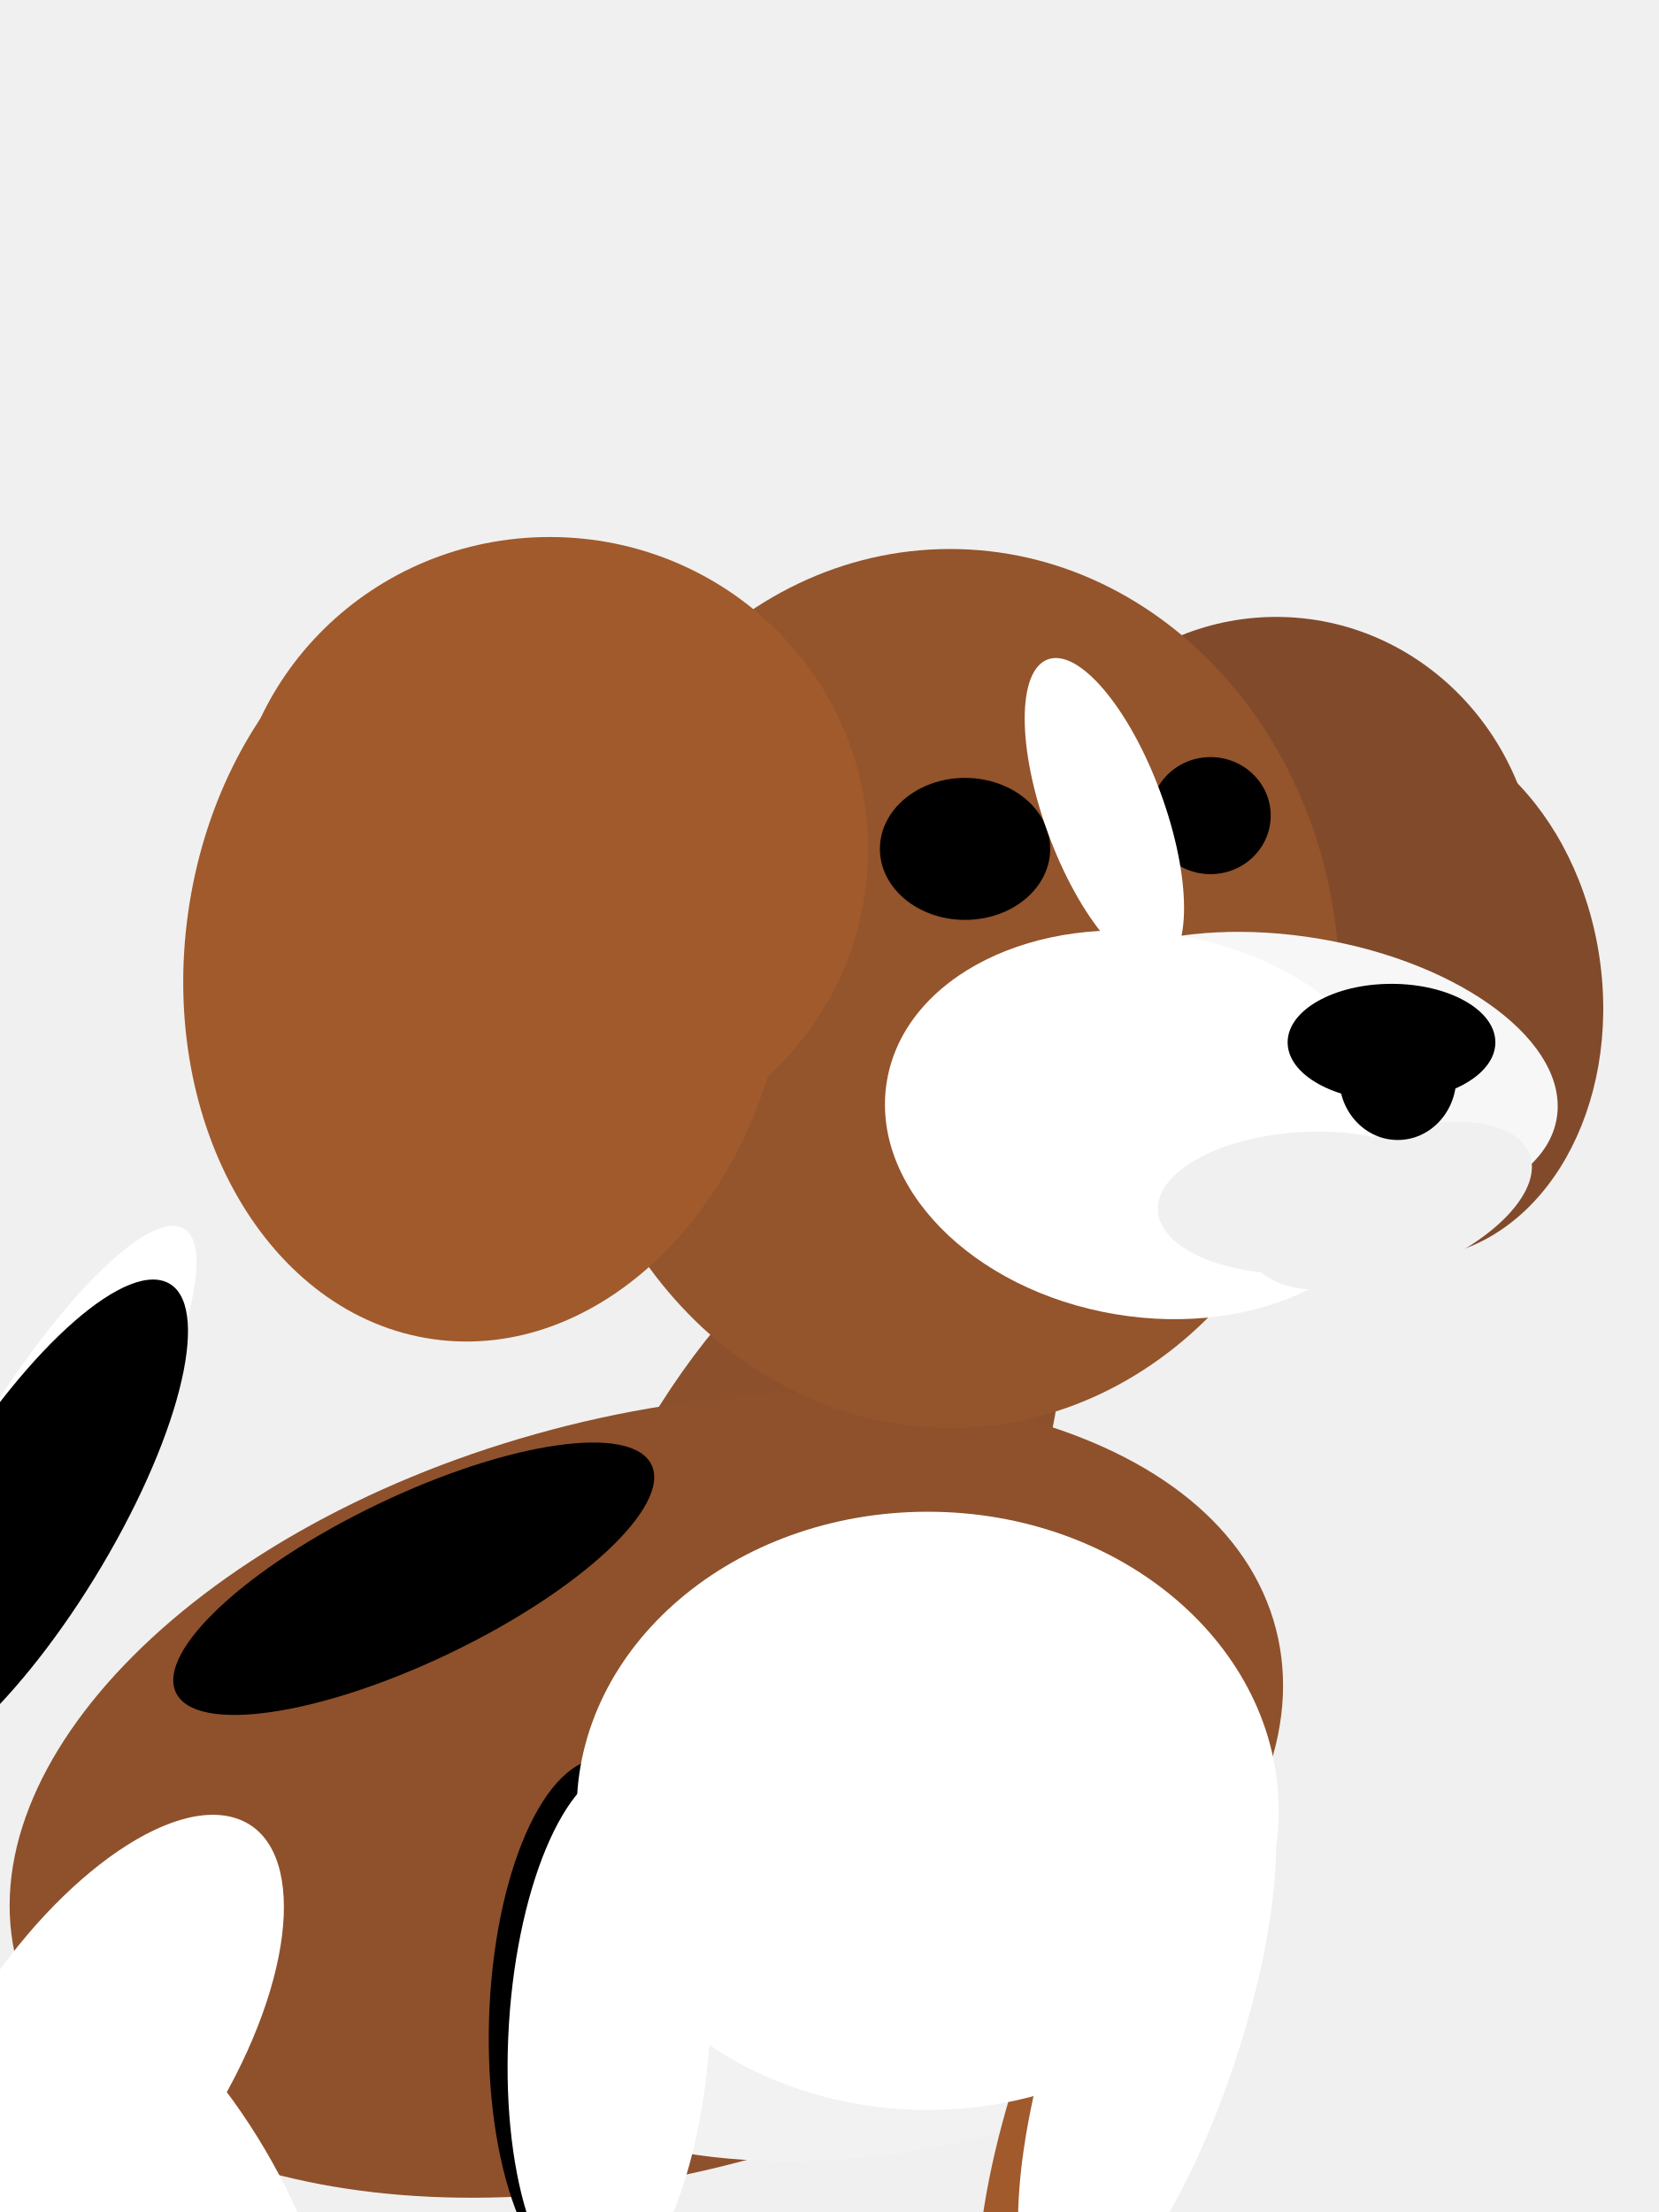
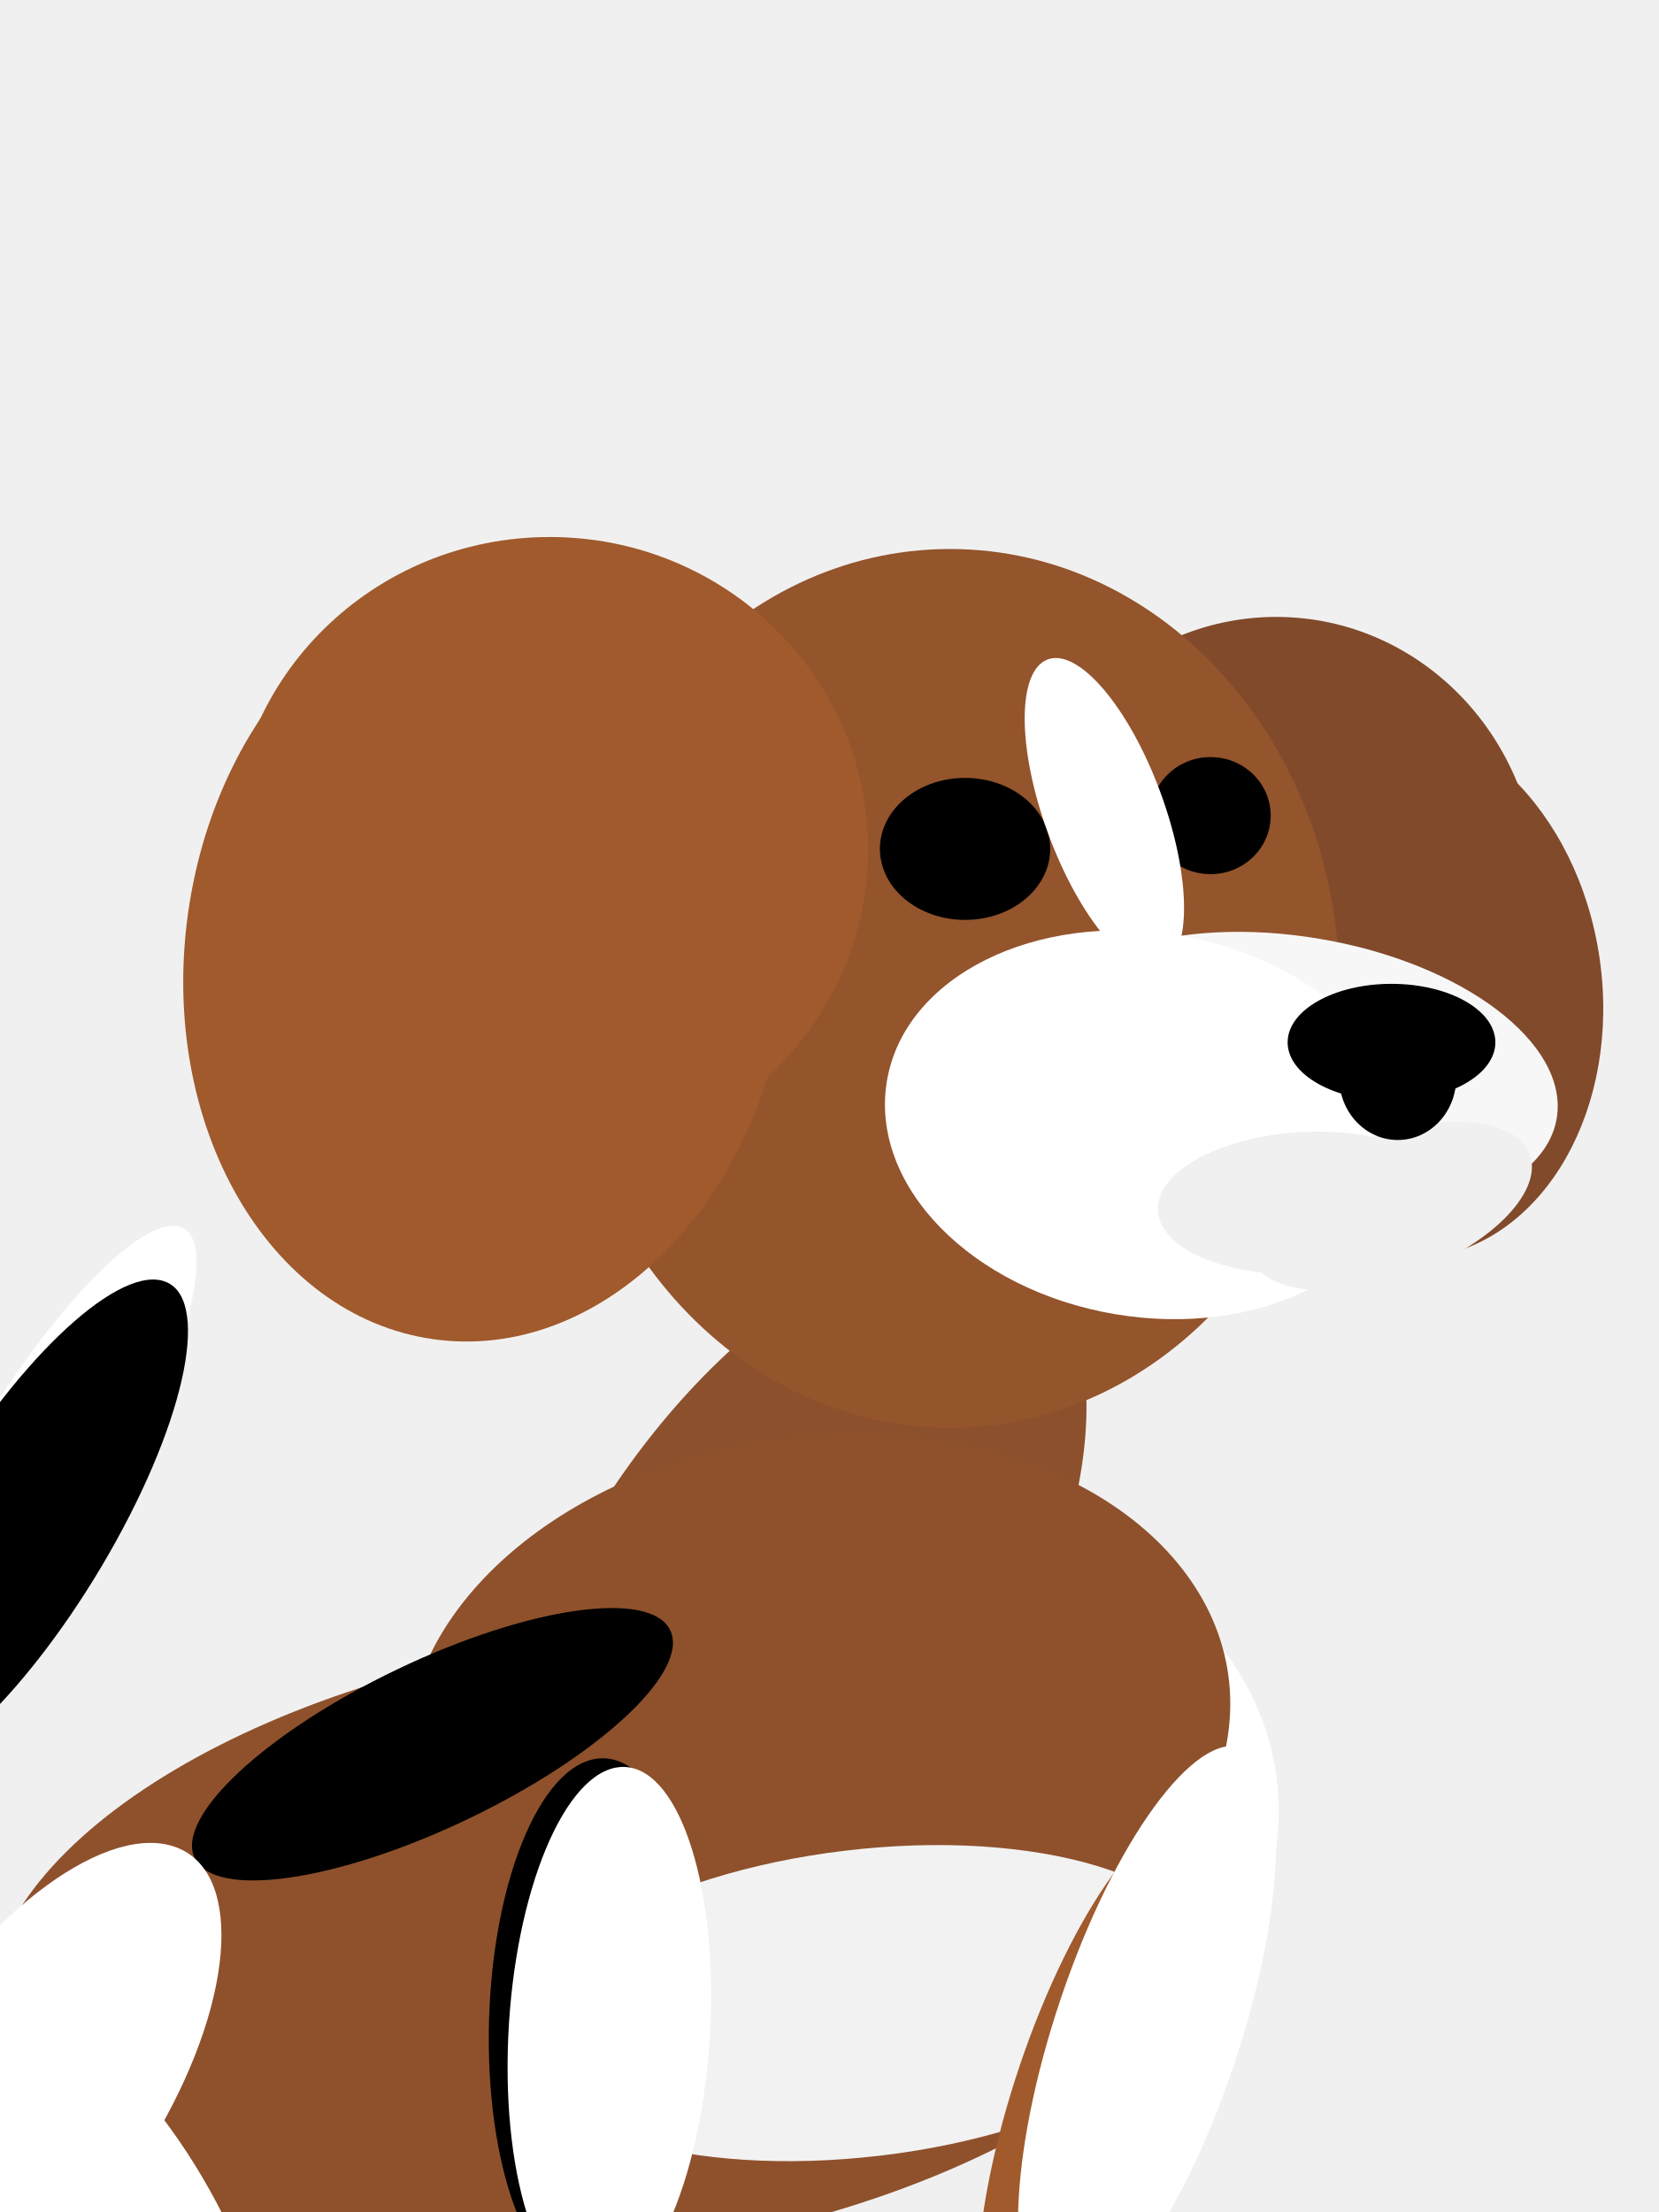
<svg xmlns="http://www.w3.org/2000/svg" width="150" height="200" viewBox="0 0 150 200" id="svg2" version="1.1">
  <defs id="defs4" />
  <g id="layer1" transform="translate(0,-852.3622)" style="display:inline">
-     <ellipse ry="36.151" rx="17.598" cy="859.651" cx="532.183" id="ellipse4204" style="color:#000000;clip-rule:nonzero;display:inline;overflow:visible;visibility:visible;opacity:1;isolation:auto;mix-blend-mode:normal;color-interpolation:sRGB;color-interpolation-filters:linearRGB;solid-color:#000000;solid-opacity:1;fill:#8c502c;fill-opacity:1;fill-rule:nonzero;stroke:none;stroke-width:3;stroke-linecap:butt;stroke-linejoin:miter;stroke-miterlimit:4;stroke-dasharray:none;stroke-dashoffset:0;stroke-opacity:1;color-rendering:auto;image-rendering:auto;shape-rendering:auto;text-rendering:auto;enable-background:accumulate" transform="matrix(0.8983465,0.4392875,-0.471535,0.8818473,0,0)" />
-     <ellipse ry="34.184" rx="58.875" cy="992.984" cx="-241.43" id="ellipse4200" style="color:#000000;clip-rule:nonzero;display:inline;overflow:visible;visibility:visible;opacity:1;isolation:auto;mix-blend-mode:normal;color-interpolation:sRGB;color-interpolation-filters:linearRGB;solid-color:#000000;solid-opacity:1;fill:#8e512c;fill-opacity:1;fill-rule:nonzero;stroke:none;stroke-width:3;stroke-linecap:butt;stroke-linejoin:miter;stroke-miterlimit:4;stroke-dasharray:none;stroke-dashoffset:0;stroke-opacity:1;color-rendering:auto;image-rendering:auto;shape-rendering:auto;text-rendering:auto;enable-background:accumulate" transform="matrix(0.9627455,-0.270409,0.2929316,0.9561334,0,0)" />
+     <ellipse ry="38.38" rx="19.887" cy="892.12" cx="576.504" id="ellipse4204" style="color:#000000;clip-rule:nonzero;display:inline;overflow:visible;visibility:visible;opacity:1;isolation:auto;mix-blend-mode:normal;color-interpolation:sRGB;color-interpolation-filters:linearRGB;solid-color:#000000;solid-opacity:1;fill:#8c502c;fill-opacity:1;fill-rule:nonzero;stroke:none;stroke-width:3;stroke-linecap:butt;stroke-linejoin:miter;stroke-miterlimit:4;stroke-dasharray:none;stroke-dashoffset:0;stroke-opacity:1;color-rendering:auto;image-rendering:auto;shape-rendering:auto;text-rendering:auto;enable-background:accumulate" transform="matrix(0.9155959,0.4020996,-0.5115752,0.8592385,0,0)" />
+     <ellipse ry="27.889" rx="56.756" cy="1028.514" cx="-20.429" id="ellipse4200" style="color:#000000;clip-rule:nonzero;display:inline;overflow:visible;visibility:visible;opacity:1;isolation:auto;mix-blend-mode:normal;color-interpolation:sRGB;color-interpolation-filters:linearRGB;solid-color:#000000;solid-opacity:1;fill:#8e512c;fill-opacity:1;fill-rule:nonzero;stroke:none;stroke-width:3;stroke-linecap:butt;stroke-linejoin:miter;stroke-miterlimit:4;stroke-dasharray:none;stroke-dashoffset:0;stroke-opacity:1;color-rendering:auto;image-rendering:auto;shape-rendering:auto;text-rendering:auto;enable-background:accumulate" transform="matrix(0.9923656,-0.123331,0.07337464,0.9973045,0,0)" />
    <ellipse transform="matrix(-0.9896893,0.1432307,0.1432307,0.9896893,0,0)" style="color:#000000;clip-rule:nonzero;display:inline;overflow:visible;visibility:visible;opacity:1;isolation:auto;mix-blend-mode:normal;color-interpolation:sRGB;color-interpolation-filters:linearRGB;solid-color:#000000;solid-opacity:1;fill:#814a2b;fill-opacity:1;fill-rule:nonzero;stroke:none;stroke-width:3;stroke-linecap:butt;stroke-linejoin:miter;stroke-miterlimit:4;stroke-dasharray:none;stroke-dashoffset:0;stroke-opacity:1;color-rendering:auto;image-rendering:auto;shape-rendering:auto;text-rendering:auto;enable-background:accumulate" id="ellipse4142" cx="10.32" cy="950.05" rx="18.963" ry="24.561" />
    <ellipse ry="24.561" rx="23.658" cy="932.702" cx="-115.388" id="ellipse4140" style="color:#000000;clip-rule:nonzero;display:inline;overflow:visible;visibility:visible;opacity:1;isolation:auto;mix-blend-mode:normal;color-interpolation:sRGB;color-interpolation-filters:linearRGB;solid-color:#000000;solid-opacity:1;fill:#814a2b;fill-opacity:1;fill-rule:nonzero;stroke:none;stroke-width:3;stroke-linecap:butt;stroke-linejoin:miter;stroke-miterlimit:4;stroke-dasharray:none;stroke-dashoffset:0;stroke-opacity:1;color-rendering:auto;image-rendering:auto;shape-rendering:auto;text-rendering:auto;enable-background:accumulate" transform="scale(-1,1)" />
    <ellipse style="color:#000000;clip-rule:nonzero;display:inline;overflow:visible;visibility:visible;opacity:1;isolation:auto;mix-blend-mode:normal;color-interpolation:sRGB;color-interpolation-filters:linearRGB;solid-color:#000000;solid-opacity:1;fill:#94542c;fill-opacity:1;fill-rule:nonzero;stroke:none;stroke-width:3;stroke-linecap:butt;stroke-linejoin:miter;stroke-miterlimit:4;stroke-dasharray:none;stroke-dashoffset:0;stroke-opacity:1;color-rendering:auto;image-rendering:auto;shape-rendering:auto;text-rendering:auto;enable-background:accumulate" id="path4152" cx="85.902" cy="941.732" rx="35.216" ry="39.731" />
-     <ellipse style="color:#000000;clip-rule:nonzero;display:inline;overflow:visible;visibility:visible;opacity:1;isolation:auto;mix-blend-mode:normal;color-interpolation:sRGB;color-interpolation-filters:linearRGB;solid-color:#000000;solid-opacity:1;fill:#000000;fill-opacity:1;fill-rule:nonzero;stroke:none;stroke-width:3;stroke-linecap:butt;stroke-linejoin:miter;stroke-miterlimit:4;stroke-dasharray:none;stroke-dashoffset:0;stroke-opacity:1;color-rendering:auto;image-rendering:auto;shape-rendering:auto;text-rendering:auto;enable-background:accumulate" id="ellipse4192" cx="-396.246" cy="913.578" rx="23.839" ry="7.483" transform="matrix(0.9018275,-0.4320962,0.4320962,0.9018275,0,0)" />
-     <ellipse transform="matrix(0.9957236,-0.09238241,-0.00927997,0.9999569,0,0)" ry="23.908" rx="9.748" cy="1041.206" cx="63.835" id="ellipse4251" style="color:#000000;clip-rule:nonzero;display:inline;overflow:visible;visibility:visible;opacity:1;isolation:auto;mix-blend-mode:normal;color-interpolation:sRGB;color-interpolation-filters:linearRGB;solid-color:#000000;solid-opacity:1;fill:#000000;fill-opacity:1;fill-rule:nonzero;stroke:none;stroke-width:3;stroke-linecap:butt;stroke-linejoin:miter;stroke-miterlimit:4;stroke-dasharray:none;stroke-dashoffset:0;stroke-opacity:1;color-rendering:auto;image-rendering:auto;shape-rendering:auto;text-rendering:auto;enable-background:accumulate" />
-     <ellipse style="color:#000000;clip-rule:nonzero;display:inline;overflow:visible;visibility:visible;opacity:1;isolation:auto;mix-blend-mode:normal;color-interpolation:sRGB;color-interpolation-filters:linearRGB;solid-color:#000000;solid-opacity:1;fill:#f2f2f2;fill-opacity:1;fill-rule:nonzero;stroke:none;stroke-width:3;stroke-linecap:butt;stroke-linejoin:miter;stroke-miterlimit:4;stroke-dasharray:none;stroke-dashoffset:0;stroke-opacity:1;color-rendering:auto;image-rendering:auto;shape-rendering:auto;text-rendering:auto;enable-background:accumulate" id="ellipse4202" cx="-45.421" cy="1035.422" rx="31.738" ry="13.878" transform="matrix(0.9929038,-0.1189203,0.1189203,0.9929038,0,0)" />
-     <ellipse transform="matrix(0.9284047,0.3715707,-0.3201267,0.9473747,0,0)" style="color:#000000;clip-rule:nonzero;display:inline;overflow:visible;visibility:visible;opacity:1;isolation:auto;mix-blend-mode:normal;color-interpolation:sRGB;color-interpolation-filters:linearRGB;solid-color:#000000;solid-opacity:1;fill:#a05a2c;fill-opacity:1;fill-rule:nonzero;stroke:none;stroke-width:3;stroke-linecap:butt;stroke-linejoin:miter;stroke-miterlimit:4;stroke-dasharray:none;stroke-dashoffset:0;stroke-opacity:1;color-rendering:auto;image-rendering:auto;shape-rendering:auto;text-rendering:auto;enable-background:accumulate" id="ellipse4247" cx="429.021" cy="931.824" rx="8.389" ry="27.144" />
    <ellipse ry="35.008" rx="27.274" cy="923.236" cx="173.587" id="ellipse4138" style="color:#000000;clip-rule:nonzero;display:inline;overflow:visible;visibility:visible;opacity:1;isolation:auto;mix-blend-mode:normal;color-interpolation:sRGB;color-interpolation-filters:linearRGB;solid-color:#000000;solid-opacity:1;fill:#a05a2c;fill-opacity:1;fill-rule:nonzero;stroke:none;stroke-width:3;stroke-linecap:butt;stroke-linejoin:miter;stroke-miterlimit:4;stroke-dasharray:none;stroke-dashoffset:0;stroke-opacity:1;color-rendering:auto;image-rendering:auto;shape-rendering:auto;text-rendering:auto;enable-background:accumulate" transform="matrix(0.9900457,0.1407466,-0.1384842,0.9903646,0,0)" />
    <ellipse transform="matrix(0.9860092,0.1666911,-0.1666911,0.9860092,0,0)" ry="12.442" rx="23.839" cy="916.686" cx="273.879" id="ellipse4170" style="color:#000000;clip-rule:nonzero;display:inline;overflow:visible;visibility:visible;opacity:1;isolation:auto;mix-blend-mode:normal;color-interpolation:sRGB;color-interpolation-filters:linearRGB;solid-color:#000000;solid-opacity:1;fill:#f7f7f7;fill-opacity:1;fill-rule:nonzero;stroke:none;stroke-width:3;stroke-linecap:butt;stroke-linejoin:miter;stroke-miterlimit:4;stroke-dasharray:none;stroke-dashoffset:0;stroke-opacity:1;color-rendering:auto;image-rendering:auto;shape-rendering:auto;text-rendering:auto;enable-background:accumulate" />
    <ellipse style="color:#000000;clip-rule:nonzero;display:inline;overflow:visible;visibility:visible;opacity:1;isolation:auto;mix-blend-mode:normal;color-interpolation:sRGB;color-interpolation-filters:linearRGB;solid-color:#000000;solid-opacity:1;fill:#ffffff;fill-opacity:1;fill-rule:nonzero;stroke:none;stroke-width:3;stroke-linecap:butt;stroke-linejoin:miter;stroke-miterlimit:4;stroke-dasharray:none;stroke-dashoffset:0;stroke-opacity:1;color-rendering:auto;image-rendering:auto;shape-rendering:auto;text-rendering:auto;enable-background:accumulate" id="path4164" cx="261.281" cy="923.428" rx="23.839" ry="17.362" transform="matrix(0.9860092,0.1666911,-0.1666911,0.9860092,0,0)" />
    <ellipse ry="27.044" rx="31.738" cy="1016.091" cx="83.877" id="ellipse4166" style="color:#000000;clip-rule:nonzero;display:inline;overflow:visible;visibility:visible;opacity:1;isolation:auto;mix-blend-mode:normal;color-interpolation:sRGB;color-interpolation-filters:linearRGB;solid-color:#000000;solid-opacity:1;fill:#ffffff;fill-opacity:1;fill-rule:nonzero;stroke:none;stroke-width:3;stroke-linecap:butt;stroke-linejoin:miter;stroke-miterlimit:4;stroke-dasharray:none;stroke-dashoffset:0;stroke-opacity:1;color-rendering:auto;image-rendering:auto;shape-rendering:auto;text-rendering:auto;enable-background:accumulate" />
+     <ellipse transform="matrix(0.1789979,-0.9838495,0.9995112,0.03126116,0,0)" style="color:#000000;clip-rule:nonzero;display:inline;overflow:visible;visibility:visible;opacity:1;isolation:auto;mix-blend-mode:normal;color-interpolation:sRGB;color-interpolation-filters:linearRGB;solid-color:#000000;solid-opacity:1;fill:#8e512c;fill-opacity:1;fill-rule:nonzero;stroke:none;stroke-width:3;stroke-linecap:butt;stroke-linejoin:miter;stroke-miterlimit:4;stroke-dasharray:none;stroke-dashoffset:0;stroke-opacity:1;color-rendering:auto;image-rendering:auto;shape-rendering:auto;text-rendering:auto;enable-background:accumulate" id="ellipse4160" cx="-1017.201" cy="256.171" rx="27.184" ry="36.963" />
+     <ellipse style="color:#000000;clip-rule:nonzero;display:inline;overflow:visible;visibility:visible;opacity:1;isolation:auto;mix-blend-mode:normal;color-interpolation:sRGB;color-interpolation-filters:linearRGB;solid-color:#000000;solid-opacity:1;fill:#000000;fill-opacity:1;fill-rule:nonzero;stroke:none;stroke-width:3;stroke-linecap:butt;stroke-linejoin:miter;stroke-miterlimit:4;stroke-dasharray:none;stroke-dashoffset:0;stroke-opacity:1;color-rendering:auto;image-rendering:auto;shape-rendering:auto;text-rendering:auto;enable-background:accumulate" id="ellipse4192" cx="-401.184" cy="927.804" rx="23.839" ry="7.483" transform="matrix(0.9018275,-0.4320962,0.4320962,0.9018275,0,0)" />
    <ellipse style="color:#000000;clip-rule:nonzero;display:inline;overflow:visible;visibility:visible;opacity:1;isolation:auto;mix-blend-mode:normal;color-interpolation:sRGB;color-interpolation-filters:linearRGB;solid-color:#000000;solid-opacity:1;fill:#000000;fill-opacity:1;fill-rule:nonzero;stroke:none;stroke-width:3;stroke-linecap:butt;stroke-linejoin:miter;stroke-miterlimit:4;stroke-dasharray:none;stroke-dashoffset:0;stroke-opacity:1;color-rendering:auto;image-rendering:auto;shape-rendering:auto;text-rendering:auto;enable-background:accumulate" id="ellipse4172" cx="125.814" cy="946.608" rx="9.391" ry="5.291" />
    <ellipse style="color:#000000;clip-rule:nonzero;display:inline;overflow:visible;visibility:visible;opacity:1;isolation:auto;mix-blend-mode:normal;color-interpolation:sRGB;color-interpolation-filters:linearRGB;solid-color:#000000;solid-opacity:1;fill:#f0f0f0;fill-opacity:1;fill-rule:nonzero;stroke:none;stroke-width:3;stroke-linecap:butt;stroke-linejoin:miter;stroke-miterlimit:4;stroke-dasharray:none;stroke-dashoffset:0;stroke-opacity:1;color-rendering:auto;image-rendering:auto;shape-rendering:auto;text-rendering:auto;enable-background:accumulate" id="path4245" cx="-81.029" cy="957.374" rx="13.402" ry="6.471" transform="matrix(0.9483264,-0.3172964,0.2115877,0.977359,0,0)" />
    <ellipse ry="5.291" rx="5.629" cy="-126.378" cx="949.806" id="ellipse4176" style="color:#000000;clip-rule:nonzero;display:inline;overflow:visible;visibility:visible;opacity:1;isolation:auto;mix-blend-mode:normal;color-interpolation:sRGB;color-interpolation-filters:linearRGB;solid-color:#000000;solid-opacity:1;fill:#000000;fill-opacity:1;fill-rule:nonzero;stroke:none;stroke-width:3;stroke-linecap:butt;stroke-linejoin:miter;stroke-miterlimit:4;stroke-dasharray:none;stroke-dashoffset:0;stroke-opacity:1;color-rendering:auto;image-rendering:auto;shape-rendering:auto;text-rendering:auto;enable-background:accumulate" transform="matrix(0,1,-1,0,0,0)" />
-     <ellipse style="color:#000000;clip-rule:nonzero;display:inline;overflow:visible;visibility:visible;opacity:1;isolation:auto;mix-blend-mode:normal;color-interpolation:sRGB;color-interpolation-filters:linearRGB;solid-color:#000000;solid-opacity:1;fill:#ffffff;fill-opacity:1;fill-rule:nonzero;stroke:none;stroke-width:3;stroke-linecap:butt;stroke-linejoin:miter;stroke-miterlimit:4;stroke-dasharray:none;stroke-dashoffset:0;stroke-opacity:1;color-rendering:auto;image-rendering:auto;shape-rendering:auto;text-rendering:auto;enable-background:accumulate" id="ellipse4194" cx="100.698" cy="1042.935" rx="9.158" ry="23.905" transform="matrix(0.9982609,-0.05894995,-0.04355798,0.9990509,0,0)" />
-     <ellipse ry="27.144" rx="8.389" cy="924.804" cx="430.599" id="ellipse4198" style="color:#000000;clip-rule:nonzero;display:inline;overflow:visible;visibility:visible;opacity:1;isolation:auto;mix-blend-mode:normal;color-interpolation:sRGB;color-interpolation-filters:linearRGB;solid-color:#000000;solid-opacity:1;fill:#ffffff;fill-opacity:1;fill-rule:nonzero;stroke:none;stroke-width:3;stroke-linecap:butt;stroke-linejoin:miter;stroke-miterlimit:4;stroke-dasharray:none;stroke-dashoffset:0;stroke-opacity:1;color-rendering:auto;image-rendering:auto;shape-rendering:auto;text-rendering:auto;enable-background:accumulate" transform="matrix(0.9284047,0.3715707,-0.3201267,0.9473747,0,0)" />
    <ellipse style="color:#000000;clip-rule:nonzero;display:inline;overflow:visible;visibility:visible;opacity:1;isolation:auto;mix-blend-mode:normal;color-interpolation:sRGB;color-interpolation-filters:linearRGB;solid-color:#000000;solid-opacity:1;fill:#a05a2c;fill-opacity:1;fill-rule:nonzero;stroke:none;stroke-width:3;stroke-linecap:butt;stroke-linejoin:miter;stroke-miterlimit:4;stroke-dasharray:none;stroke-dashoffset:0;stroke-opacity:1;color-rendering:auto;image-rendering:auto;shape-rendering:auto;text-rendering:auto;enable-background:accumulate" id="path4136" cx="49.702" cy="929.146" rx="28.796" ry="28.229" />
-     <ellipse transform="matrix(0.9627943,0.2702354,-0.4972234,0.8676225,0,852.3622)" ry="25.847" rx="12.205" cy="183.124" cx="103.146" id="ellipse4237" style="color:#000000;clip-rule:nonzero;display:inline;overflow:visible;visibility:visible;opacity:1;isolation:auto;mix-blend-mode:normal;color-interpolation:sRGB;color-interpolation-filters:linearRGB;solid-color:#000000;solid-opacity:1;fill:#ffffff;fill-opacity:1;fill-rule:nonzero;stroke:none;stroke-width:3;stroke-linecap:butt;stroke-linejoin:miter;stroke-miterlimit:4;stroke-dasharray:none;stroke-dashoffset:0;stroke-opacity:1;color-rendering:auto;image-rendering:auto;shape-rendering:auto;text-rendering:auto;enable-background:accumulate" />
-     <ellipse style="color:#000000;clip-rule:nonzero;display:inline;overflow:visible;visibility:visible;opacity:1;isolation:auto;mix-blend-mode:normal;color-interpolation:sRGB;color-interpolation-filters:linearRGB;solid-color:#000000;solid-opacity:1;fill:#ffffff;fill-opacity:1;fill-rule:nonzero;stroke:none;stroke-width:3;stroke-linecap:butt;stroke-linejoin:miter;stroke-miterlimit:4;stroke-dasharray:none;stroke-dashoffset:0;stroke-opacity:1;color-rendering:auto;image-rendering:auto;shape-rendering:auto;text-rendering:auto;enable-background:accumulate" id="ellipse4239" cx="-101.067" cy="151.439" rx="12.205" ry="25.847" transform="matrix(0.6782525,-0.7348289,0.5468995,0.8371983,0,852.3622)" />
+     <ellipse transform="matrix(0.9627943,0.2702354,-0.4972234,0.8676225,0,0)" ry="25.847" rx="12.205" cy="1033.505" cx="536.449" id="ellipse4237" style="color:#000000;clip-rule:nonzero;display:inline;overflow:visible;visibility:visible;opacity:1;isolation:auto;mix-blend-mode:normal;color-interpolation:sRGB;color-interpolation-filters:linearRGB;solid-color:#000000;solid-opacity:1;fill:#ffffff;fill-opacity:1;fill-rule:nonzero;stroke:none;stroke-width:3;stroke-linecap:butt;stroke-linejoin:miter;stroke-miterlimit:4;stroke-dasharray:none;stroke-dashoffset:0;stroke-opacity:1;color-rendering:auto;image-rendering:auto;shape-rendering:auto;text-rendering:auto;enable-background:accumulate" />
+     <ellipse style="color:#000000;clip-rule:nonzero;display:inline;overflow:visible;visibility:visible;opacity:1;isolation:auto;mix-blend-mode:normal;color-interpolation:sRGB;color-interpolation-filters:linearRGB;solid-color:#000000;solid-opacity:1;fill:#ffffff;fill-opacity:1;fill-rule:nonzero;stroke:none;stroke-width:3;stroke-linecap:butt;stroke-linejoin:miter;stroke-miterlimit:4;stroke-dasharray:none;stroke-dashoffset:0;stroke-opacity:1;color-rendering:auto;image-rendering:auto;shape-rendering:auto;text-rendering:auto;enable-background:accumulate" id="ellipse4239" cx="-588.092" cy="745.113" rx="12.205" ry="25.847" transform="matrix(0.6782525,-0.7348289,0.5468995,0.8371983,0,0)" />
    <ellipse style="color:#000000;clip-rule:nonzero;display:inline;overflow:visible;visibility:visible;opacity:1;isolation:auto;mix-blend-mode:normal;color-interpolation:sRGB;color-interpolation-filters:linearRGB;solid-color:#000000;solid-opacity:1;fill:#ffffff;fill-opacity:1;fill-rule:nonzero;stroke:none;stroke-width:3;stroke-linecap:butt;stroke-linejoin:miter;stroke-miterlimit:4;stroke-dasharray:none;stroke-dashoffset:0;stroke-opacity:1;color-rendering:auto;image-rendering:auto;shape-rendering:auto;text-rendering:auto;enable-background:accumulate" id="ellipse4241" cx="71.38" cy="131.451" rx="6.766" ry="25.847" transform="matrix(0.9627943,0.2702354,-0.4972234,0.8676225,0,852.3622)" />
    <ellipse transform="matrix(0.9627943,0.2702354,-0.4972234,0.8676225,0,852.3622)" ry="25.847" rx="8.305" cy="136.726" cx="72.542" id="ellipse4243" style="color:#000000;clip-rule:nonzero;display:inline;overflow:visible;visibility:visible;opacity:1;isolation:auto;mix-blend-mode:normal;color-interpolation:sRGB;color-interpolation-filters:linearRGB;solid-color:#000000;solid-opacity:1;fill:#000000;fill-opacity:1;fill-rule:nonzero;stroke:none;stroke-width:3;stroke-linecap:butt;stroke-linejoin:miter;stroke-miterlimit:4;stroke-dasharray:none;stroke-dashoffset:0;stroke-opacity:1;color-rendering:auto;image-rendering:auto;shape-rendering:auto;text-rendering:auto;enable-background:accumulate" />
    <ellipse ry="6.419" rx="7.698" cy="929.116" cx="87.256" id="ellipse4178" style="color:#000000;clip-rule:nonzero;display:inline;overflow:visible;visibility:visible;opacity:1;isolation:auto;mix-blend-mode:normal;color-interpolation:sRGB;color-interpolation-filters:linearRGB;solid-color:#000000;solid-opacity:1;fill:#000000;fill-opacity:1;fill-rule:nonzero;stroke:none;stroke-width:3;stroke-linecap:butt;stroke-linejoin:miter;stroke-miterlimit:4;stroke-dasharray:none;stroke-dashoffset:0;stroke-opacity:1;color-rendering:auto;image-rendering:auto;shape-rendering:auto;text-rendering:auto;enable-background:accumulate" />
    <ellipse style="color:#000000;clip-rule:nonzero;display:inline;overflow:visible;visibility:visible;opacity:1;isolation:auto;mix-blend-mode:normal;color-interpolation:sRGB;color-interpolation-filters:linearRGB;solid-color:#000000;solid-opacity:1;fill:#000000;fill-opacity:1;fill-rule:nonzero;stroke:none;stroke-width:3;stroke-linecap:butt;stroke-linejoin:miter;stroke-miterlimit:4;stroke-dasharray:none;stroke-dashoffset:0;stroke-opacity:1;color-rendering:auto;image-rendering:auto;shape-rendering:auto;text-rendering:auto;enable-background:accumulate" id="ellipse4184" cx="109.45" cy="926.107" rx="5.441" ry="5.291" />
    <ellipse style="color:#000000;clip-rule:nonzero;display:inline;overflow:visible;visibility:visible;opacity:1;isolation:auto;mix-blend-mode:normal;color-interpolation:sRGB;color-interpolation-filters:linearRGB;solid-color:#000000;solid-opacity:1;fill:#ffffff;fill-opacity:1;fill-rule:nonzero;stroke:none;stroke-width:3;stroke-linecap:butt;stroke-linejoin:miter;stroke-miterlimit:4;stroke-dasharray:none;stroke-dashoffset:0;stroke-opacity:1;color-rendering:auto;image-rendering:auto;shape-rendering:auto;text-rendering:auto;enable-background:accumulate" id="ellipse4186" cx="-225.909" cy="903.442" rx="5.406" ry="14.818" transform="matrix(0.9385266,-0.3452069,0.3452069,0.9385266,0,0)" />
    <ellipse transform="matrix(0.9998434,-0.01769909,-0.09184837,0.995773,0,0)" ry="6.471" rx="13.402" cy="968.888" cx="207.127" id="ellipse4162" style="color:#000000;clip-rule:nonzero;display:inline;overflow:visible;visibility:visible;opacity:1;isolation:auto;mix-blend-mode:normal;color-interpolation:sRGB;color-interpolation-filters:linearRGB;solid-color:#000000;solid-opacity:1;fill:#f0f0f0;fill-opacity:1;fill-rule:nonzero;stroke:none;stroke-width:3;stroke-linecap:butt;stroke-linejoin:miter;stroke-miterlimit:4;stroke-dasharray:none;stroke-dashoffset:0;stroke-opacity:1;color-rendering:auto;image-rendering:auto;shape-rendering:auto;text-rendering:auto;enable-background:accumulate" />
+     <ellipse transform="matrix(0.9957236,-0.09238241,-0.00927997,0.9999569,0,0)" ry="23.908" rx="9.748" cy="1041.206" cx="63.835" id="ellipse4251" style="color:#000000;clip-rule:nonzero;display:inline;overflow:visible;visibility:visible;opacity:1;isolation:auto;mix-blend-mode:normal;color-interpolation:sRGB;color-interpolation-filters:linearRGB;solid-color:#000000;solid-opacity:1;fill:#000000;fill-opacity:1;fill-rule:nonzero;stroke:none;stroke-width:3;stroke-linecap:butt;stroke-linejoin:miter;stroke-miterlimit:4;stroke-dasharray:none;stroke-dashoffset:0;stroke-opacity:1;color-rendering:auto;image-rendering:auto;shape-rendering:auto;text-rendering:auto;enable-background:accumulate" />
+     <ellipse style="color:#000000;clip-rule:nonzero;display:inline;overflow:visible;visibility:visible;opacity:1;isolation:auto;mix-blend-mode:normal;color-interpolation:sRGB;color-interpolation-filters:linearRGB;solid-color:#000000;solid-opacity:1;fill:#f2f2f2;fill-opacity:1;fill-rule:nonzero;stroke:none;stroke-width:3;stroke-linecap:butt;stroke-linejoin:miter;stroke-miterlimit:4;stroke-dasharray:none;stroke-dashoffset:0;stroke-opacity:1;color-rendering:auto;image-rendering:auto;shape-rendering:auto;text-rendering:auto;enable-background:accumulate" id="ellipse4202" cx="-45.421" cy="1035.422" rx="31.738" ry="13.878" transform="matrix(0.9929038,-0.1189203,0.1189203,0.9929038,0,0)" />
+     <ellipse transform="matrix(0.9284047,0.3715707,-0.3201267,0.9473747,0,0)" style="color:#000000;clip-rule:nonzero;display:inline;overflow:visible;visibility:visible;opacity:1;isolation:auto;mix-blend-mode:normal;color-interpolation:sRGB;color-interpolation-filters:linearRGB;solid-color:#000000;solid-opacity:1;fill:#a05a2c;fill-opacity:1;fill-rule:nonzero;stroke:none;stroke-width:3;stroke-linecap:butt;stroke-linejoin:miter;stroke-miterlimit:4;stroke-dasharray:none;stroke-dashoffset:0;stroke-opacity:1;color-rendering:auto;image-rendering:auto;shape-rendering:auto;text-rendering:auto;enable-background:accumulate" id="ellipse4247" cx="429.021" cy="931.824" rx="8.389" ry="27.144" />
+     <ellipse style="color:#000000;clip-rule:nonzero;display:inline;overflow:visible;visibility:visible;opacity:1;isolation:auto;mix-blend-mode:normal;color-interpolation:sRGB;color-interpolation-filters:linearRGB;solid-color:#000000;solid-opacity:1;fill:#ffffff;fill-opacity:1;fill-rule:nonzero;stroke:none;stroke-width:3;stroke-linecap:butt;stroke-linejoin:miter;stroke-miterlimit:4;stroke-dasharray:none;stroke-dashoffset:0;stroke-opacity:1;color-rendering:auto;image-rendering:auto;shape-rendering:auto;text-rendering:auto;enable-background:accumulate" id="ellipse4194" cx="100.698" cy="1042.935" rx="9.158" ry="23.905" transform="matrix(0.9982609,-0.05894995,-0.04355798,0.9990509,0,0)" />
+     <ellipse ry="27.144" rx="8.389" cy="924.804" cx="430.599" id="ellipse4198" style="color:#000000;clip-rule:nonzero;display:inline;overflow:visible;visibility:visible;opacity:1;isolation:auto;mix-blend-mode:normal;color-interpolation:sRGB;color-interpolation-filters:linearRGB;solid-color:#000000;solid-opacity:1;fill:#ffffff;fill-opacity:1;fill-rule:nonzero;stroke:none;stroke-width:3;stroke-linecap:butt;stroke-linejoin:miter;stroke-miterlimit:4;stroke-dasharray:none;stroke-dashoffset:0;stroke-opacity:1;color-rendering:auto;image-rendering:auto;shape-rendering:auto;text-rendering:auto;enable-background:accumulate" transform="matrix(0.9284047,0.3715707,-0.3201267,0.9473747,0,0)" />
  </g>
</svg>
